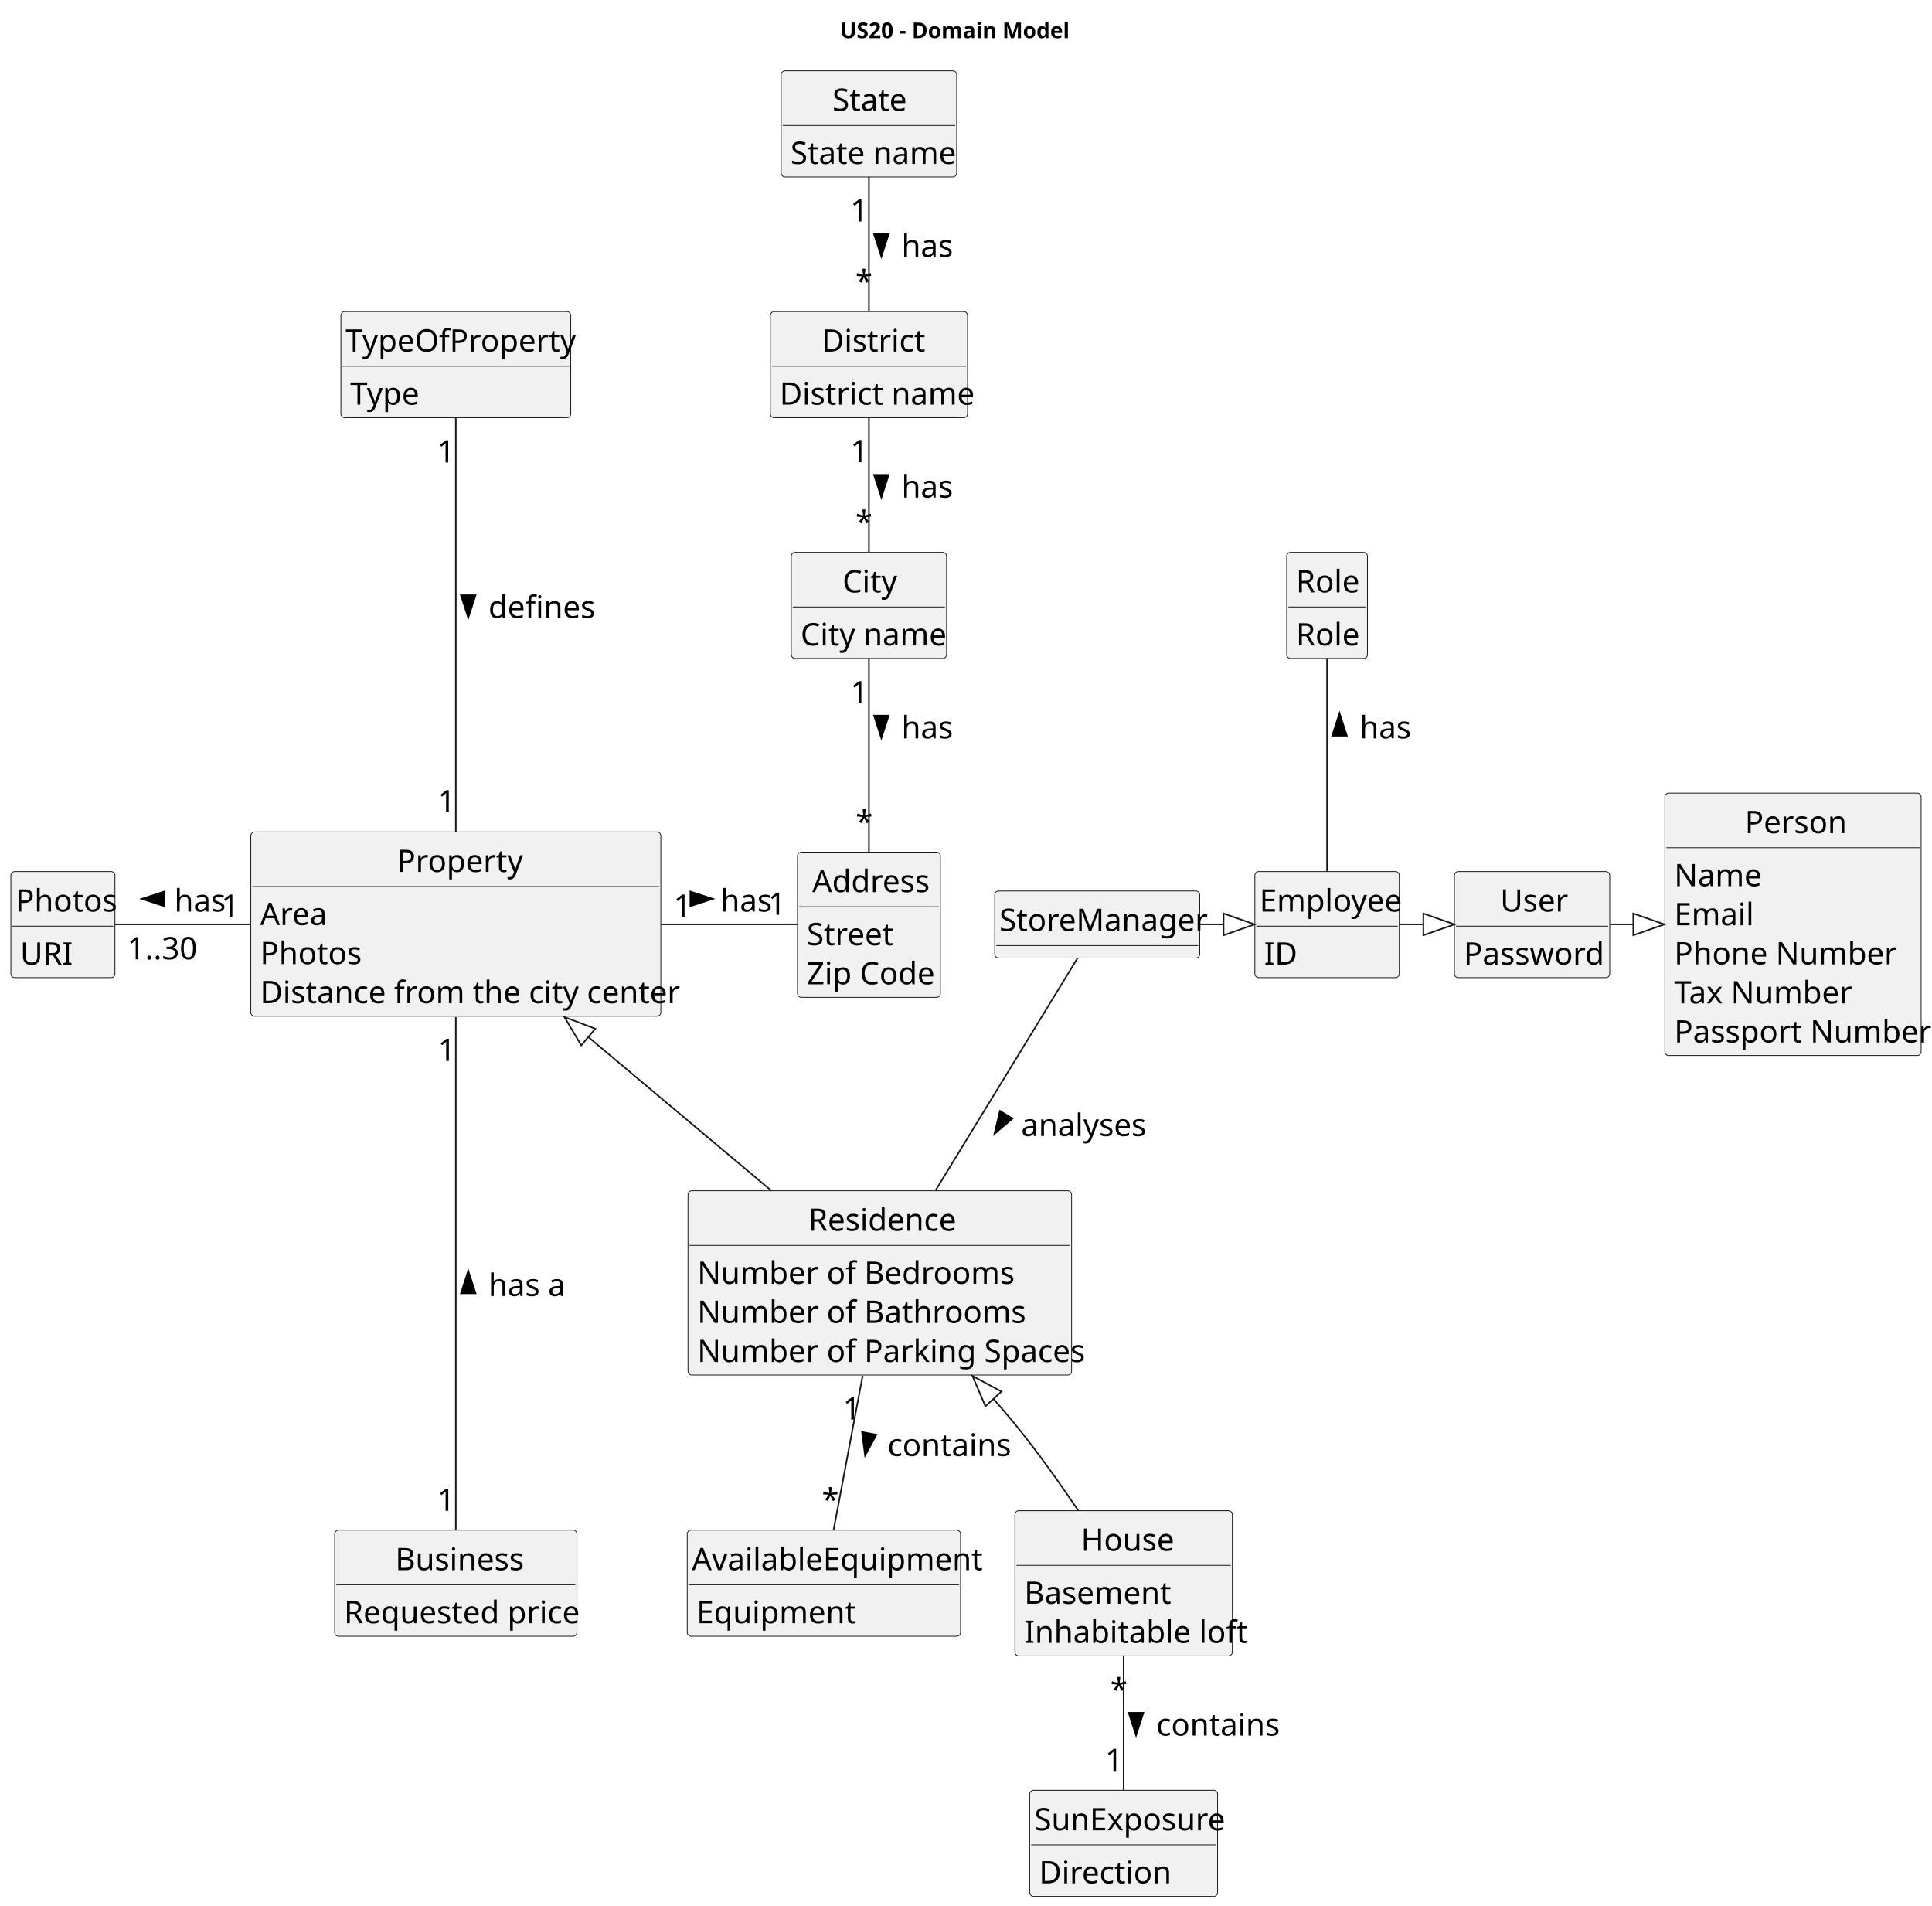
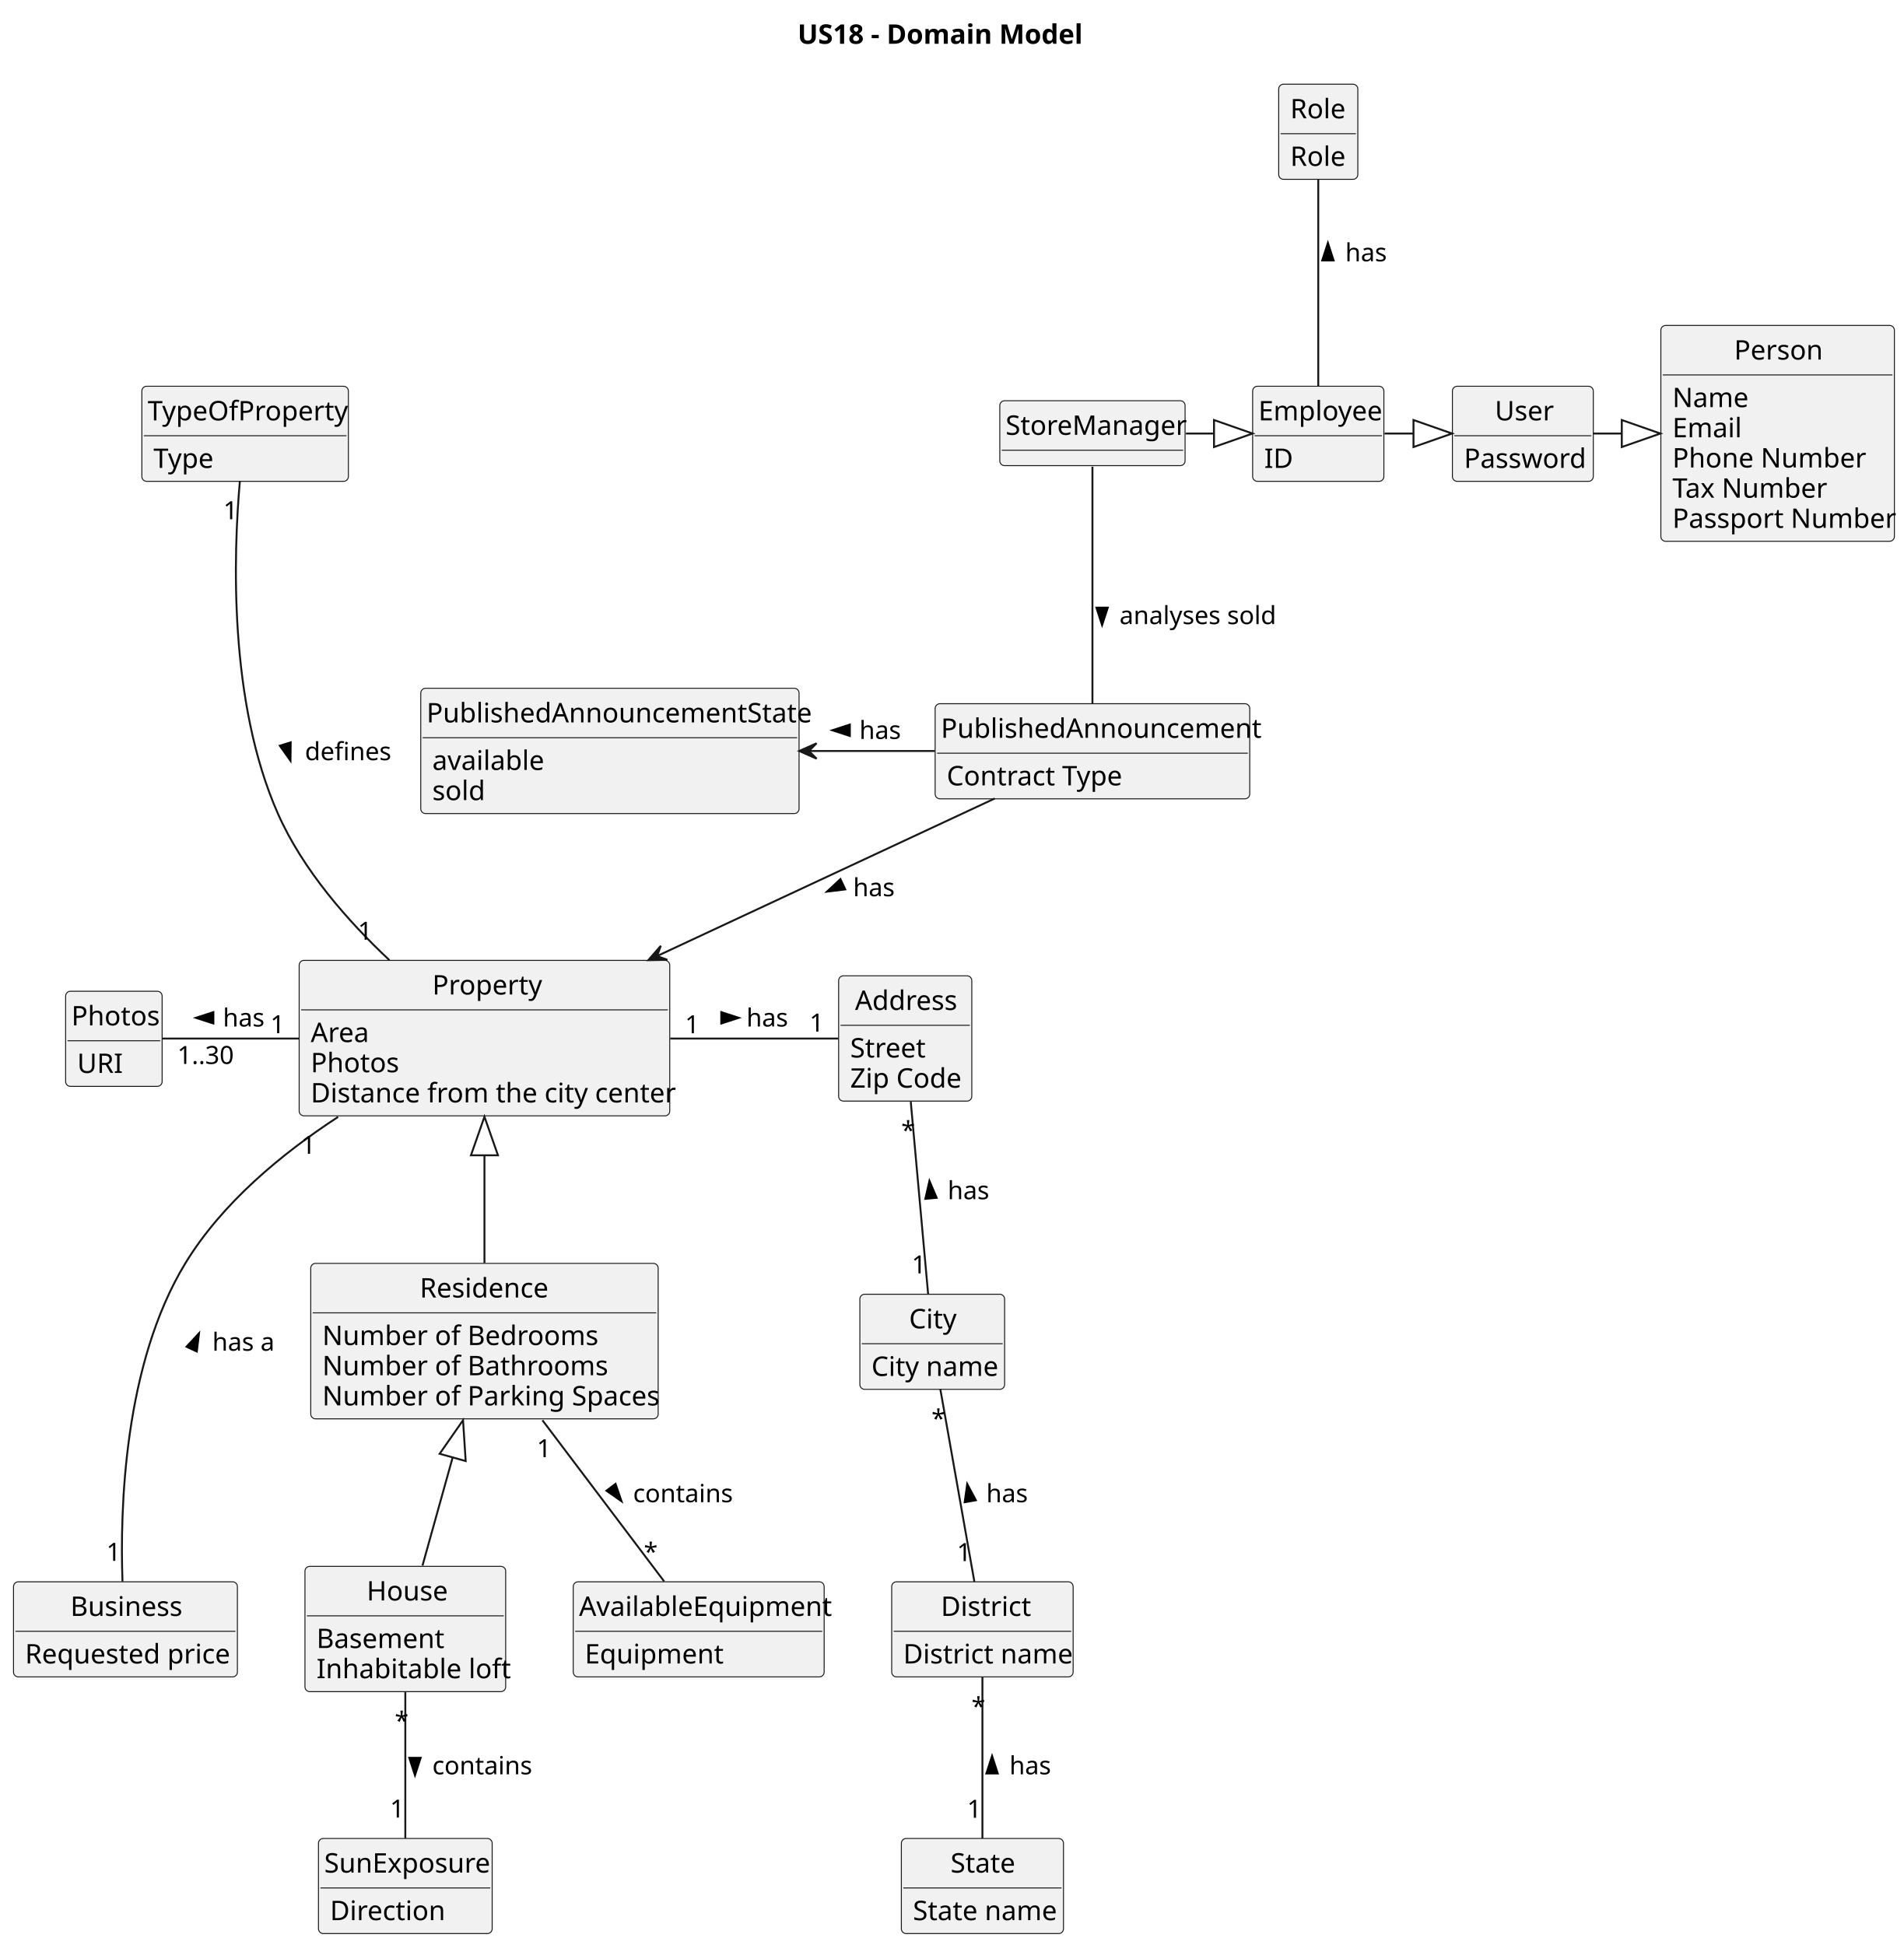
- <svg xmlns="http://www.w3.org/2000/svg" contentStyleType="text/css" height="1227px" preserveAspectRatio="none" style="width:1244px;height:1227px;background:#FFFFFF;" version="1.1" viewBox="0 0 1244 1227" width="1244px" zoomAndPan="magnify">
+ <svg xmlns="http://www.w3.org/2000/svg" contentStyleType="text/css" height="514.08px" preserveAspectRatio="none" style="width:503px;height:514px;background:#FFFFFF;" version="1.1" viewBox="0 0 503 514" width="503.88px" zoomAndPan="magnify">
  <defs />
  <g>
-     <text fill="#000000" font-family="sans-serif" font-size="14" font-weight="bold" lengthAdjust="spacing" textLength="148" x="541" y="24.533">US20 - Domain Model</text>
+     <text fill="#000000" font-family="sans-serif" font-size="7.14" font-weight="bold" lengthAdjust="spacing" textLength="75.48" x="210.757" y="11.564">US18 - Domain Model</text>
    <g id="elem_Employee">
-       <rect codeLine="13" fill="#F1F1F1" height="68.312" id="Employee" rx="2.5" ry="2.5" style="stroke:#181818;stroke-width:0.5;" width="93" x="808" y="561.109" />
-       <text fill="#000000" font-family="sans-serif" font-size="20" lengthAdjust="spacing" textLength="87" x="811" y="586.871">Employee</text>
-       <line style="stroke:#181818;stroke-width:0.5;" x1="809" x2="900" y1="596.266" y2="596.266" />
-       <text fill="#000000" font-family="sans-serif" font-size="20" lengthAdjust="spacing" textLength="20" x="814" y="621.027">ID</text>
+       <rect codeLine="13" fill="#F1F1F1" height="25.133" id="Employee" rx="1.275" ry="1.275" style="stroke:#181818;stroke-width:0.255;" width="34.68" x="330.99" y="102.072" />
+       <text fill="#000000" font-family="sans-serif" font-size="7.14" lengthAdjust="spacing" textLength="31.62" x="332.52" y="111.085">Employee</text>
+       <line style="stroke:#181818;stroke-width:0.255;" x1="331.5" x2="365.16" y1="115.148" y2="115.148" />
+       <text fill="#000000" font-family="sans-serif" font-size="7.14" lengthAdjust="spacing" textLength="6.63" x="334.05" y="123.652">ID</text>
    </g>
    <g id="elem_Role">
-       <rect codeLine="17" fill="#F1F1F1" height="68.312" id="Role" rx="2.5" ry="2.5" style="stroke:#181818;stroke-width:0.5;" width="52" x="828.5" y="355.609" />
-       <text fill="#000000" font-family="sans-serif" font-size="20" lengthAdjust="spacing" textLength="40" x="834.5" y="381.371">Role</text>
-       <line style="stroke:#181818;stroke-width:0.5;" x1="829.5" x2="879.5" y1="390.766" y2="390.766" />
-       <text fill="#000000" font-family="sans-serif" font-size="20" lengthAdjust="spacing" textLength="40" x="834.5" y="415.527">Role</text>
+       <rect codeLine="17" fill="#F1F1F1" height="25.133" id="Role" rx="1.275" ry="1.275" style="stroke:#181818;stroke-width:0.255;" width="20.91" x="337.875" y="22.257" />
+       <text fill="#000000" font-family="sans-serif" font-size="7.14" lengthAdjust="spacing" textLength="14.79" x="340.935" y="31.27">Role</text>
+       <line style="stroke:#181818;stroke-width:0.255;" x1="338.385" x2="358.275" y1="35.333" y2="35.333" />
+       <text fill="#000000" font-family="sans-serif" font-size="7.14" lengthAdjust="spacing" textLength="14.79" x="340.935" y="43.837">Role</text>
    </g>
    <g id="elem_StoreManager">
-       <rect codeLine="21" fill="#F1F1F1" height="43.156" id="StoreManager" rx="2.5" ry="2.5" style="stroke:#181818;stroke-width:0.5;" width="132" x="640.5" y="573.609" />
-       <text fill="#000000" font-family="sans-serif" font-size="20" lengthAdjust="spacing" textLength="126" x="643.5" y="599.371">StoreManager</text>
-       <line style="stroke:#181818;stroke-width:0.5;" x1="641.5" x2="771.5" y1="608.766" y2="608.766" />
+       <rect codeLine="21" fill="#F1F1F1" height="17.157" id="StoreManager" rx="1.275" ry="1.275" style="stroke:#181818;stroke-width:0.255;" width="48.96" x="264.18" y="105.897" />
+       <text fill="#000000" font-family="sans-serif" font-size="7.14" lengthAdjust="spacing" textLength="45.9" x="265.71" y="114.91">StoreManager</text>
+       <line style="stroke:#181818;stroke-width:0.255;" x1="264.69" x2="312.63" y1="118.973" y2="118.973" />
    </g>
    <g id="elem_Residence">
-       <rect codeLine="25" fill="#F1F1F1" height="118.625" id="Residence" rx="2.5" ry="2.5" style="stroke:#181818;stroke-width:0.5;" width="247" x="443" y="766.609" />
-       <text fill="#000000" font-family="sans-serif" font-size="20" lengthAdjust="spacing" textLength="92" x="520.5" y="792.371">Residence</text>
-       <line style="stroke:#181818;stroke-width:0.5;" x1="444" x2="689" y1="801.766" y2="801.766" />
-       <text fill="#000000" font-family="sans-serif" font-size="20" lengthAdjust="spacing" textLength="187" x="449" y="826.527">Number of Bedrooms</text>
-       <text fill="#000000" font-family="sans-serif" font-size="20" lengthAdjust="spacing" textLength="192" x="449" y="851.684">Number of Bathrooms</text>
-       <text fill="#000000" font-family="sans-serif" font-size="20" lengthAdjust="spacing" textLength="235" x="449" y="876.84">Number of Parking Spaces</text>
+       <rect codeLine="25" fill="#F1F1F1" height="41.087" id="Residence" rx="1.275" ry="1.275" style="stroke:#181818;stroke-width:0.255;" width="91.8" x="82.11" y="333.867" />
+       <text fill="#000000" font-family="sans-serif" font-size="7.14" lengthAdjust="spacing" textLength="34.17" x="110.925" y="342.88">Residence</text>
+       <line style="stroke:#181818;stroke-width:0.255;" x1="82.62" x2="173.4" y1="346.943" y2="346.943" />
+       <text fill="#000000" font-family="sans-serif" font-size="7.14" lengthAdjust="spacing" textLength="67.83" x="85.17" y="355.447">Number of Bedrooms</text>
+       <text fill="#000000" font-family="sans-serif" font-size="7.14" lengthAdjust="spacing" textLength="69.87" x="85.17" y="363.424">Number of Bathrooms</text>
+       <text fill="#000000" font-family="sans-serif" font-size="7.14" lengthAdjust="spacing" textLength="85.68" x="85.17" y="371.401">Number of Parking Spaces</text>
+     </g>
+     <g id="elem_PublishedAnnouncementState">
+       <rect codeLine="31" fill="#F1F1F1" height="33.11" id="PublishedAnnouncementState" rx="1.275" ry="1.275" style="stroke:#181818;stroke-width:0.255;" width="99.96" x="111.18" y="181.887" />
+       <text fill="#000000" font-family="sans-serif" font-size="7.14" lengthAdjust="spacing" textLength="96.9" x="112.71" y="190.9">PublishedAnnouncementState</text>
+       <line style="stroke:#181818;stroke-width:0.255;" x1="111.69" x2="210.63" y1="194.963" y2="194.963" />
+       <text fill="#000000" font-family="sans-serif" font-size="7.14" lengthAdjust="spacing" textLength="28.56" x="114.24" y="203.467">available</text>
+       <text fill="#000000" font-family="sans-serif" font-size="7.14" lengthAdjust="spacing" textLength="13.26" x="114.24" y="211.444">sold</text>
    </g>
    <g id="elem_Property">
-       <rect codeLine="31" fill="#F1F1F1" height="118.625" id="Property" rx="2.5" ry="2.5" style="stroke:#181818;stroke-width:0.5;" width="264" x="161.5" y="535.609" />
-       <text fill="#000000" font-family="sans-serif" font-size="20" lengthAdjust="spacing" textLength="76" x="255.5" y="561.371">Property</text>
-       <line style="stroke:#181818;stroke-width:0.5;" x1="162.5" x2="424.5" y1="570.766" y2="570.766" />
-       <text fill="#000000" font-family="sans-serif" font-size="20" lengthAdjust="spacing" textLength="42" x="167.5" y="595.527">Area</text>
-       <text fill="#000000" font-family="sans-serif" font-size="20" lengthAdjust="spacing" textLength="61" x="167.5" y="620.684">Photos</text>
-       <text fill="#000000" font-family="sans-serif" font-size="20" lengthAdjust="spacing" textLength="252" x="167.5" y="645.84">Distance from the city center</text>
+       <rect codeLine="36" fill="#F1F1F1" height="41.087" id="Property" rx="1.275" ry="1.275" style="stroke:#181818;stroke-width:0.255;" width="97.92" x="79.05" y="253.797" />
+       <text fill="#000000" font-family="sans-serif" font-size="7.14" lengthAdjust="spacing" textLength="27.54" x="114.24" y="262.81">Property</text>
+       <line style="stroke:#181818;stroke-width:0.255;" x1="79.56" x2="176.46" y1="266.873" y2="266.873" />
+       <text fill="#000000" font-family="sans-serif" font-size="7.14" lengthAdjust="spacing" textLength="15.3" x="82.11" y="275.377">Area</text>
+       <text fill="#000000" font-family="sans-serif" font-size="7.14" lengthAdjust="spacing" textLength="22.44" x="82.11" y="283.354">Photos</text>
+       <text fill="#000000" font-family="sans-serif" font-size="7.14" lengthAdjust="spacing" textLength="91.8" x="82.11" y="291.33">Distance from the city center</text>
    </g>
    <g id="elem_TypeOfProperty">
-       <rect codeLine="37" fill="#F1F1F1" height="68.312" id="TypeOfProperty" rx="2.5" ry="2.5" style="stroke:#181818;stroke-width:0.5;" width="148" x="219.5" y="200.609" />
-       <text fill="#000000" font-family="sans-serif" font-size="20" lengthAdjust="spacing" textLength="142" x="222.5" y="226.371">TypeOfProperty</text>
-       <line style="stroke:#181818;stroke-width:0.5;" x1="220.5" x2="366.5" y1="235.766" y2="235.766" />
-       <text fill="#000000" font-family="sans-serif" font-size="20" lengthAdjust="spacing" textLength="44" x="225.5" y="260.527">Type</text>
+       <rect codeLine="42" fill="#F1F1F1" height="25.133" id="TypeOfProperty" rx="1.275" ry="1.275" style="stroke:#181818;stroke-width:0.255;" width="54.57" x="37.485" y="102.072" />
+       <text fill="#000000" font-family="sans-serif" font-size="7.14" lengthAdjust="spacing" textLength="51.51" x="39.015" y="111.085">TypeOfProperty</text>
+       <line style="stroke:#181818;stroke-width:0.255;" x1="37.995" x2="91.545" y1="115.148" y2="115.148" />
+       <text fill="#000000" font-family="sans-serif" font-size="7.14" lengthAdjust="spacing" textLength="16.32" x="40.545" y="123.652">Type</text>
    </g>
    <g id="elem_Photos">
-       <rect codeLine="41" fill="#F1F1F1" height="68.312" id="Photos" rx="2.5" ry="2.5" style="stroke:#181818;stroke-width:0.5;" width="67" x="7" y="561.109" />
-       <text fill="#000000" font-family="sans-serif" font-size="20" lengthAdjust="spacing" textLength="61" x="10" y="586.871">Photos</text>
-       <line style="stroke:#181818;stroke-width:0.5;" x1="8" x2="73" y1="596.266" y2="596.266" />
-       <text fill="#000000" font-family="sans-serif" font-size="20" lengthAdjust="spacing" textLength="33" x="13" y="621.027">URI</text>
+       <rect codeLine="46" fill="#F1F1F1" height="25.133" id="Photos" rx="1.275" ry="1.275" style="stroke:#181818;stroke-width:0.255;" width="25.5" x="17.34" y="261.957" />
+       <text fill="#000000" font-family="sans-serif" font-size="7.14" lengthAdjust="spacing" textLength="22.44" x="18.87" y="270.97">Photos</text>
+       <line style="stroke:#181818;stroke-width:0.255;" x1="17.85" x2="42.33" y1="275.033" y2="275.033" />
+       <text fill="#000000" font-family="sans-serif" font-size="7.14" lengthAdjust="spacing" textLength="11.22" x="20.4" y="283.537">URI</text>
    </g>
    <g id="elem_House">
-       <rect codeLine="45" fill="#F1F1F1" height="93.469" id="House" rx="2.5" ry="2.5" style="stroke:#181818;stroke-width:0.5;" width="140" x="653.5" y="972.609" />
-       <text fill="#000000" font-family="sans-serif" font-size="20" lengthAdjust="spacing" textLength="55" x="696" y="998.371">House</text>
-       <line style="stroke:#181818;stroke-width:0.5;" x1="654.5" x2="792.5" y1="1007.766" y2="1007.766" />
-       <text fill="#000000" font-family="sans-serif" font-size="20" lengthAdjust="spacing" textLength="88" x="659.5" y="1032.527">Basement</text>
-       <text fill="#000000" font-family="sans-serif" font-size="20" lengthAdjust="spacing" textLength="128" x="659.5" y="1057.684">Inhabitable loft</text>
+       <rect codeLine="50" fill="#F1F1F1" height="33.11" id="House" rx="1.275" ry="1.275" style="stroke:#181818;stroke-width:0.255;" width="53.04" x="80.58" y="413.937" />
+       <text fill="#000000" font-family="sans-serif" font-size="7.14" lengthAdjust="spacing" textLength="20.4" x="96.9" y="422.95">House</text>
+       <line style="stroke:#181818;stroke-width:0.255;" x1="81.09" x2="133.11" y1="427.013" y2="427.013" />
+       <text fill="#000000" font-family="sans-serif" font-size="7.14" lengthAdjust="spacing" textLength="32.13" x="83.64" y="435.517">Basement</text>
+       <text fill="#000000" font-family="sans-serif" font-size="7.14" lengthAdjust="spacing" textLength="46.92" x="83.64" y="443.494">Inhabitable loft</text>
    </g>
    <g id="elem_SunExposure">
-       <rect codeLine="50" fill="#F1F1F1" height="68.312" id="SunExposure" rx="2.5" ry="2.5" style="stroke:#181818;stroke-width:0.5;" width="121" x="663" y="1152.609" />
-       <text fill="#000000" font-family="sans-serif" font-size="20" lengthAdjust="spacing" textLength="115" x="666" y="1178.371">SunExposure</text>
-       <line style="stroke:#181818;stroke-width:0.5;" x1="664" x2="783" y1="1187.766" y2="1187.766" />
-       <text fill="#000000" font-family="sans-serif" font-size="20" lengthAdjust="spacing" textLength="77" x="669" y="1212.527">Direction</text>
+       <rect codeLine="55" fill="#F1F1F1" height="25.133" id="SunExposure" rx="1.275" ry="1.275" style="stroke:#181818;stroke-width:0.255;" width="45.9" x="84.15" y="485.847" />
+       <text fill="#000000" font-family="sans-serif" font-size="7.14" lengthAdjust="spacing" textLength="42.84" x="85.68" y="494.86">SunExposure</text>
+       <line style="stroke:#181818;stroke-width:0.255;" x1="84.66" x2="129.54" y1="498.923" y2="498.923" />
+       <text fill="#000000" font-family="sans-serif" font-size="7.14" lengthAdjust="spacing" textLength="28.56" x="87.21" y="507.427">Direction</text>
    </g>
    <g id="elem_AvailableEquipment">
-       <rect codeLine="54" fill="#F1F1F1" height="68.312" id="AvailableEquipment" rx="2.5" ry="2.5" style="stroke:#181818;stroke-width:0.5;" width="176" x="442.5" y="985.109" />
-       <text fill="#000000" font-family="sans-serif" font-size="20" lengthAdjust="spacing" textLength="170" x="445.5" y="1010.871">AvailableEquipment</text>
-       <line style="stroke:#181818;stroke-width:0.5;" x1="443.5" x2="617.5" y1="1020.266" y2="1020.266" />
-       <text fill="#000000" font-family="sans-serif" font-size="20" lengthAdjust="spacing" textLength="92" x="448.5" y="1045.027">Equipment</text>
+       <rect codeLine="59" fill="#F1F1F1" height="25.133" id="AvailableEquipment" rx="1.275" ry="1.275" style="stroke:#181818;stroke-width:0.255;" width="66.3" x="151.47" y="418.017" />
+       <text fill="#000000" font-family="sans-serif" font-size="7.14" lengthAdjust="spacing" textLength="63.24" x="153" y="427.03">AvailableEquipment</text>
+       <line style="stroke:#181818;stroke-width:0.255;" x1="151.98" x2="217.26" y1="431.093" y2="431.093" />
+       <text fill="#000000" font-family="sans-serif" font-size="7.14" lengthAdjust="spacing" textLength="34.17" x="154.53" y="439.597">Equipment</text>
    </g>
    <g id="elem_User">
-       <rect codeLine="58" fill="#F1F1F1" height="68.312" id="User" rx="2.5" ry="2.5" style="stroke:#181818;stroke-width:0.5;" width="100" x="936.5" y="561.109" />
-       <text fill="#000000" font-family="sans-serif" font-size="20" lengthAdjust="spacing" textLength="41" x="966" y="586.871">User</text>
-       <line style="stroke:#181818;stroke-width:0.5;" x1="937.5" x2="1035.5" y1="596.266" y2="596.266" />
-       <text fill="#000000" font-family="sans-serif" font-size="20" lengthAdjust="spacing" textLength="88" x="942.5" y="621.027">Password</text>
+       <rect codeLine="63" fill="#F1F1F1" height="25.133" id="User" rx="1.275" ry="1.275" style="stroke:#181818;stroke-width:0.255;" width="37.23" x="383.775" y="102.072" />
+       <text fill="#000000" font-family="sans-serif" font-size="7.14" lengthAdjust="spacing" textLength="14.79" x="394.995" y="111.085">User</text>
+       <line style="stroke:#181818;stroke-width:0.255;" x1="384.285" x2="420.495" y1="115.148" y2="115.148" />
+       <text fill="#000000" font-family="sans-serif" font-size="7.14" lengthAdjust="spacing" textLength="31.11" x="386.835" y="123.652">Password</text>
    </g>
    <g id="elem_Person">
-       <rect codeLine="62" fill="#F1F1F1" height="168.938" id="Person" rx="2.5" ry="2.5" style="stroke:#181818;stroke-width:0.5;" width="165" x="1072" y="510.609" />
-       <text fill="#000000" font-family="sans-serif" font-size="20" lengthAdjust="spacing" textLength="62" x="1123.5" y="536.371">Person</text>
-       <line style="stroke:#181818;stroke-width:0.5;" x1="1073" x2="1236" y1="545.766" y2="545.766" />
-       <text fill="#000000" font-family="sans-serif" font-size="20" lengthAdjust="spacing" textLength="51" x="1078" y="570.527">Name</text>
-       <text fill="#000000" font-family="sans-serif" font-size="20" lengthAdjust="spacing" textLength="48" x="1078" y="595.684">Email</text>
-       <text fill="#000000" font-family="sans-serif" font-size="20" lengthAdjust="spacing" textLength="129" x="1078" y="620.84">Phone Number</text>
-       <text fill="#000000" font-family="sans-serif" font-size="20" lengthAdjust="spacing" textLength="106" x="1078" y="645.996">Tax Number</text>
-       <text fill="#000000" font-family="sans-serif" font-size="20" lengthAdjust="spacing" textLength="153" x="1078" y="671.152">Passport Number</text>
+       <rect codeLine="67" fill="#F1F1F1" height="57.04" id="Person" rx="1.275" ry="1.275" style="stroke:#181818;stroke-width:0.255;" width="61.71" x="438.855" y="86.007" />
+       <text fill="#000000" font-family="sans-serif" font-size="7.14" lengthAdjust="spacing" textLength="22.95" x="458.235" y="95.02">Person</text>
+       <line style="stroke:#181818;stroke-width:0.255;" x1="439.365" x2="500.055" y1="99.083" y2="99.083" />
+       <text fill="#000000" font-family="sans-serif" font-size="7.14" lengthAdjust="spacing" textLength="18.36" x="441.915" y="107.587">Name</text>
+       <text fill="#000000" font-family="sans-serif" font-size="7.14" lengthAdjust="spacing" textLength="17.34" x="441.915" y="115.564">Email</text>
+       <text fill="#000000" font-family="sans-serif" font-size="7.14" lengthAdjust="spacing" textLength="47.94" x="441.915" y="123.54">Phone Number</text>
+       <text fill="#000000" font-family="sans-serif" font-size="7.14" lengthAdjust="spacing" textLength="38.76" x="441.915" y="131.517">Tax Number</text>
+       <text fill="#000000" font-family="sans-serif" font-size="7.14" lengthAdjust="spacing" textLength="55.59" x="441.915" y="139.494">Passport Number</text>
    </g>
    <g id="elem_Address">
-       <rect codeLine="70" fill="#F1F1F1" height="93.469" id="Address" rx="2.5" ry="2.5" style="stroke:#181818;stroke-width:0.5;" width="92" x="513.5" y="548.609" />
-       <text fill="#000000" font-family="sans-serif" font-size="20" lengthAdjust="spacing" textLength="73" x="523" y="574.371">Address</text>
-       <line style="stroke:#181818;stroke-width:0.5;" x1="514.5" x2="604.5" y1="583.766" y2="583.766" />
-       <text fill="#000000" font-family="sans-serif" font-size="20" lengthAdjust="spacing" textLength="54" x="519.5" y="608.527">Street</text>
-       <text fill="#000000" font-family="sans-serif" font-size="20" lengthAdjust="spacing" textLength="80" x="519.5" y="633.684">Zip Code</text>
+       <rect codeLine="75" fill="#F1F1F1" height="33.11" id="Address" rx="1.275" ry="1.275" style="stroke:#181818;stroke-width:0.255;" width="35.19" x="221.595" y="257.877" />
+       <text fill="#000000" font-family="sans-serif" font-size="7.14" lengthAdjust="spacing" textLength="26.52" x="225.93" y="266.89">Address</text>
+       <line style="stroke:#181818;stroke-width:0.255;" x1="222.105" x2="256.275" y1="270.953" y2="270.953" />
+       <text fill="#000000" font-family="sans-serif" font-size="7.14" lengthAdjust="spacing" textLength="19.38" x="224.655" y="279.457">Street</text>
+       <text fill="#000000" font-family="sans-serif" font-size="7.14" lengthAdjust="spacing" textLength="29.07" x="224.655" y="287.434">Zip Code</text>
    </g>
    <g id="elem_City">
-       <rect codeLine="75" fill="#F1F1F1" height="68.312" id="City" rx="2.5" ry="2.5" style="stroke:#181818;stroke-width:0.5;" width="100" x="509.5" y="355.609" />
-       <text fill="#000000" font-family="sans-serif" font-size="20" lengthAdjust="spacing" textLength="34" x="542.5" y="381.371">City</text>
-       <line style="stroke:#181818;stroke-width:0.5;" x1="510.5" x2="608.5" y1="390.766" y2="390.766" />
-       <text fill="#000000" font-family="sans-serif" font-size="20" lengthAdjust="spacing" textLength="88" x="515.5" y="415.527">City name</text>
+       <rect codeLine="80" fill="#F1F1F1" height="25.133" id="City" rx="1.275" ry="1.275" style="stroke:#181818;stroke-width:0.255;" width="38.25" x="227.205" y="342.027" />
+       <text fill="#000000" font-family="sans-serif" font-size="7.14" lengthAdjust="spacing" textLength="12.24" x="240.21" y="351.04">City</text>
+       <line style="stroke:#181818;stroke-width:0.255;" x1="227.715" x2="264.945" y1="355.103" y2="355.103" />
+       <text fill="#000000" font-family="sans-serif" font-size="7.14" lengthAdjust="spacing" textLength="32.13" x="230.265" y="363.607">City name</text>
    </g>
    <g id="elem_District">
-       <rect codeLine="79" fill="#F1F1F1" height="68.312" id="District" rx="2.5" ry="2.5" style="stroke:#181818;stroke-width:0.5;" width="127" x="496" y="200.609" />
-       <text fill="#000000" font-family="sans-serif" font-size="20" lengthAdjust="spacing" textLength="61" x="529" y="226.371">District</text>
-       <line style="stroke:#181818;stroke-width:0.5;" x1="497" x2="622" y1="235.766" y2="235.766" />
-       <text fill="#000000" font-family="sans-serif" font-size="20" lengthAdjust="spacing" textLength="115" x="502" y="260.527">District name</text>
+       <rect codeLine="84" fill="#F1F1F1" height="25.133" id="District" rx="1.275" ry="1.275" style="stroke:#181818;stroke-width:0.255;" width="47.94" x="235.62" y="418.017" />
+       <text fill="#000000" font-family="sans-serif" font-size="7.14" lengthAdjust="spacing" textLength="21.93" x="248.625" y="427.03">District</text>
+       <line style="stroke:#181818;stroke-width:0.255;" x1="236.13" x2="283.05" y1="431.093" y2="431.093" />
+       <text fill="#000000" font-family="sans-serif" font-size="7.14" lengthAdjust="spacing" textLength="41.82" x="238.68" y="439.597">District name</text>
    </g>
    <g id="elem_State">
-       <rect codeLine="83" fill="#F1F1F1" height="68.312" id="State" rx="2.5" ry="2.5" style="stroke:#181818;stroke-width:0.5;" width="113" x="503" y="45.609" />
-       <text fill="#000000" font-family="sans-serif" font-size="20" lengthAdjust="spacing" textLength="47" x="536" y="71.371">State</text>
-       <line style="stroke:#181818;stroke-width:0.5;" x1="504" x2="615" y1="80.766" y2="80.766" />
-       <text fill="#000000" font-family="sans-serif" font-size="20" lengthAdjust="spacing" textLength="101" x="509" y="105.527">State name</text>
+       <rect codeLine="88" fill="#F1F1F1" height="25.133" id="State" rx="1.275" ry="1.275" style="stroke:#181818;stroke-width:0.255;" width="42.84" x="238.17" y="485.847" />
+       <text fill="#000000" font-family="sans-serif" font-size="7.14" lengthAdjust="spacing" textLength="16.83" x="251.175" y="494.86">State</text>
+       <line style="stroke:#181818;stroke-width:0.255;" x1="238.68" x2="280.5" y1="498.923" y2="498.923" />
+       <text fill="#000000" font-family="sans-serif" font-size="7.14" lengthAdjust="spacing" textLength="36.72" x="241.23" y="507.427">State name</text>
    </g>
    <g id="elem_Business">
-       <rect codeLine="87" fill="#F1F1F1" height="68.312" id="Business" rx="2.5" ry="2.5" style="stroke:#181818;stroke-width:0.5;" width="156" x="215.5" y="985.109" />
-       <text fill="#000000" font-family="sans-serif" font-size="20" lengthAdjust="spacing" textLength="78" x="254.5" y="1010.871">Business</text>
-       <line style="stroke:#181818;stroke-width:0.5;" x1="216.5" x2="370.5" y1="1020.266" y2="1020.266" />
-       <text fill="#000000" font-family="sans-serif" font-size="20" lengthAdjust="spacing" textLength="144" x="221.5" y="1045.027">Requested price</text>
+       <rect codeLine="92" fill="#F1F1F1" height="25.133" id="Business" rx="1.275" ry="1.275" style="stroke:#181818;stroke-width:0.255;" width="59.16" x="3.57" y="418.017" />
+       <text fill="#000000" font-family="sans-serif" font-size="7.14" lengthAdjust="spacing" textLength="29.07" x="18.615" y="427.03">Business</text>
+       <line style="stroke:#181818;stroke-width:0.255;" x1="4.08" x2="62.22" y1="431.093" y2="431.093" />
+       <text fill="#000000" font-family="sans-serif" font-size="7.14" lengthAdjust="spacing" textLength="53.04" x="6.63" y="439.597">Requested price</text>
+     </g>
+     <g id="elem_PublishedAnnouncement">
+       <rect codeLine="96" fill="#F1F1F1" height="25.133" id="PublishedAnnouncement" rx="1.275" ry="1.275" style="stroke:#181818;stroke-width:0.255;" width="83.13" x="247.095" y="185.967" />
+       <text fill="#000000" font-family="sans-serif" font-size="7.14" lengthAdjust="spacing" textLength="80.07" x="248.625" y="194.98">PublishedAnnouncement</text>
+       <line style="stroke:#181818;stroke-width:0.255;" x1="247.605" x2="329.715" y1="199.043" y2="199.043" />
+       <text fill="#000000" font-family="sans-serif" font-size="7.14" lengthAdjust="spacing" textLength="45.9" x="250.155" y="207.547">Contract Type</text>
    </g>
    <g id="link_StoreManager_Employee">
-       <path codeLine="92" d="M772.7,595.109 C777.73,595.109 782.76,595.109 787.8,595.109 " fill="none" id="StoreManager-to-Employee" style="stroke:#181818;stroke-width:1.0;" />
-       <polygon fill="none" points="787.85,588.109,807.85,595.109,787.85,602.109,787.85,588.109" style="stroke:#181818;stroke-width:1.0;" />
+       <path codeLine="100" d="M313.37,114.567 C315.797,114.567 318.23,114.567 320.663,114.567 " fill="none" id="StoreManager-to-Employee" style="stroke:#181818;stroke-width:0.51;" />
+       <polygon fill="none" points="320.785,110.997,330.985,114.567,320.785,118.137,320.785,110.997" style="stroke:#181818;stroke-width:0.51;" />
    </g>
    <g id="link_Role_Employee">
-       <path codeLine="93" d="M854.5,423.759 C854.5,461.599 854.5,523.139 854.5,560.979 " fill="none" id="Role-Employee" style="stroke:#181818;stroke-width:1.0;" />
-       <polygon fill="#000000" points="862.5,459.188,857.798,473.66,867.202,473.66,862.5,459.188" style="stroke:#000000;stroke-width:1.0;" />
-       <text fill="#000000" font-family="sans-serif" font-size="20" lengthAdjust="spacing" textLength="31" x="875.5" y="475.371">has</text>
+       <path codeLine="101" d="M348.33,47.4 C348.33,62.251 348.33,87.236 348.33,102.031 " fill="none" id="Role-Employee" style="stroke:#181818;stroke-width:0.51;" />
+       <polygon fill="#000000" points="350.88,64.21,349.381,68.823,352.379,68.823,350.88,64.21" style="stroke:#000000;stroke-width:0.51;" />
+       <text fill="#000000" font-family="sans-serif" font-size="6.63" lengthAdjust="spacing" textLength="10.71" x="355.47" y="69.059">has</text>
    </g>
    <g id="link_User_Person">
-       <path codeLine="94" d="M1036.7,595.109 C1041.62,595.109 1046.54,595.109 1051.46,595.109 " fill="none" id="User-to-Person" style="stroke:#181818;stroke-width:1.0;" />
-       <polygon fill="none" points="1051.67,588.109,1071.67,595.109,1051.67,602.109,1051.67,588.109" style="stroke:#181818;stroke-width:1.0;" />
+       <path codeLine="102" d="M421.061,114.567 C423.545,114.567 426.034,114.567 428.517,114.567 " fill="none" id="User-to-Person" style="stroke:#181818;stroke-width:0.51;" />
+       <polygon fill="none" points="428.533,110.997,438.733,114.567,428.533,118.137,428.533,110.997" style="stroke:#181818;stroke-width:0.51;" />
    </g>
    <g id="link_Employee_User">
-       <path codeLine="95" d="M901.16,595.109 C906.22,595.109 911.29,595.109 916.35,595.109 " fill="none" id="Employee-to-User" style="stroke:#181818;stroke-width:1.0;" />
-       <polygon fill="none" points="916.5,588.109,936.5,595.109,916.5,602.109,916.5,588.109" style="stroke:#181818;stroke-width:1.0;" />
-     </g>
-     <g id="link_District_City">
-       <path codeLine="97" d="M559.5,268.809 C559.5,294.469 559.5,329.829 559.5,355.479 " fill="none" id="District-City" style="stroke:#181818;stroke-width:1.0;" />
-       <polygon fill="#000000" points="567.5,320.188,572.202,305.715,562.798,305.715,567.5,320.188" style="stroke:#000000;stroke-width:1.0;" />
-       <text fill="#000000" font-family="sans-serif" font-size="20" lengthAdjust="spacing" textLength="31" x="580.5" y="320.371">has</text>
-       <text fill="#000000" font-family="sans-serif" font-size="20" lengthAdjust="spacing" textLength="11" x="547.555" y="297.584">1</text>
-       <text fill="#000000" font-family="sans-serif" font-size="20" lengthAdjust="spacing" textLength="8" x="550.812" y="343.213">*</text>
-     </g>
-     <g id="link_State_District">
-       <path codeLine="98" d="M559.5,113.809 C559.5,139.469 559.5,174.829 559.5,200.479 " fill="none" id="State-District" style="stroke:#181818;stroke-width:1.0;" />
-       <polygon fill="#000000" points="567.5,165.188,572.202,150.715,562.798,150.715,567.5,165.188" style="stroke:#000000;stroke-width:1.0;" />
-       <text fill="#000000" font-family="sans-serif" font-size="20" lengthAdjust="spacing" textLength="31" x="580.5" y="165.371">has</text>
-       <text fill="#000000" font-family="sans-serif" font-size="20" lengthAdjust="spacing" textLength="11" x="547.555" y="142.584">1</text>
-       <text fill="#000000" font-family="sans-serif" font-size="20" lengthAdjust="spacing" textLength="8" x="550.812" y="188.213">*</text>
-     </g>
-     <g id="link_City_Address">
-       <path codeLine="99" d="M559.5,423.759 C559.5,457.659 559.5,510.579 559.5,548.429 " fill="none" id="City-Address" style="stroke:#181818;stroke-width:1.0;" />
-       <polygon fill="#000000" points="567.5,475.188,572.202,460.715,562.798,460.715,567.5,475.188" style="stroke:#000000;stroke-width:1.0;" />
-       <text fill="#000000" font-family="sans-serif" font-size="20" lengthAdjust="spacing" textLength="31" x="580.5" y="475.371">has</text>
-       <text fill="#000000" font-family="sans-serif" font-size="20" lengthAdjust="spacing" textLength="11" x="547.52" y="452.817">1</text>
-       <text fill="#000000" font-family="sans-serif" font-size="20" lengthAdjust="spacing" textLength="8" x="550.962" y="536.218">*</text>
+       <path codeLine="103" d="M365.859,114.567 C368.368,114.567 370.872,114.567 373.381,114.567 " fill="none" id="Employee-to-User" style="stroke:#181818;stroke-width:0.51;" />
+       <polygon fill="none" points="373.493,110.997,383.693,114.567,373.493,118.137,373.493,110.997" style="stroke:#181818;stroke-width:0.51;" />
+     </g>
+     <g id="link_City_District">
+       <path codeLine="105" d="M248.462,367.078 C250.935,381.067 254.995,404.007 257.463,417.986 " fill="none" id="City-District" style="stroke:#181818;stroke-width:0.51;" />
+       <polygon fill="#000000" points="255.576,392.179,254.903,396.983,257.855,396.461,255.576,392.179" style="stroke:#000000;stroke-width:0.51;" />
+       <text fill="#000000" font-family="sans-serif" font-size="6.63" lengthAdjust="spacing" textLength="10.71" x="260.61" y="396.989">has</text>
+       <text fill="#000000" font-family="sans-serif" font-size="6.63" lengthAdjust="spacing" textLength="2.55" x="246.131" y="377.228">*</text>
+       <text fill="#000000" font-family="sans-serif" font-size="6.63" lengthAdjust="spacing" textLength="3.57" x="252.842" y="412.539">1</text>
+     </g>
+     <g id="link_District_State">
+       <path codeLine="106" d="M259.59,443.119 C259.59,455.226 259.59,473.744 259.59,485.821 " fill="none" id="District-State" style="stroke:#181818;stroke-width:0.51;" />
+       <polygon fill="#000000" points="262.14,464.05,260.641,468.663,263.639,468.663,262.14,464.05" style="stroke:#000000;stroke-width:0.51;" />
+       <text fill="#000000" font-family="sans-serif" font-size="6.63" lengthAdjust="spacing" textLength="10.71" x="266.73" y="468.899">has</text>
+       <text fill="#000000" font-family="sans-serif" font-size="6.63" lengthAdjust="spacing" textLength="2.55" x="256.713" y="453.282">*</text>
+       <text fill="#000000" font-family="sans-serif" font-size="6.63" lengthAdjust="spacing" textLength="3.57" x="255.54" y="480.375">1</text>
+     </g>
+     <g id="link_Address_City">
+       <path codeLine="107" d="M240.654,291.149 C242.015,306.235 244.015,328.389 245.244,341.971 " fill="none" id="Address-City" style="stroke:#181818;stroke-width:0.51;" />
+       <polygon fill="#000000" points="245.591,312.08,244.513,316.81,247.498,316.54,245.591,312.08" style="stroke:#000000;stroke-width:0.51;" />
+       <text fill="#000000" font-family="sans-serif" font-size="6.63" lengthAdjust="spacing" textLength="10.71" x="250.41" y="316.919">has</text>
+       <text fill="#000000" font-family="sans-serif" font-size="6.63" lengthAdjust="spacing" textLength="2.55" x="238.14" y="301.044">*</text>
+       <text fill="#000000" font-family="sans-serif" font-size="6.63" lengthAdjust="spacing" textLength="3.57" x="240.902" y="336.517">1</text>
    </g>
    <g id="link_Property_Business">
-       <path codeLine="101" d="M293.5,654.789 C293.5,744.699 293.5,913.619 293.5,984.959 " fill="none" id="Property-Business" style="stroke:#181818;stroke-width:1.0;" />
-       <polygon fill="#000000" points="301.5,818.188,296.798,832.66,306.202,832.66,301.5,818.188" style="stroke:#000000;stroke-width:1.0;" />
-       <text fill="#000000" font-family="sans-serif" font-size="20" lengthAdjust="spacing" textLength="48" x="314.5" y="834.371">has a</text>
-       <text fill="#000000" font-family="sans-serif" font-size="20" lengthAdjust="spacing" textLength="11" x="281.933" y="683.022">1</text>
-       <text fill="#000000" font-family="sans-serif" font-size="20" lengthAdjust="spacing" textLength="11" x="281.555" y="972.69">1</text>
+       <path codeLine="109" d="M89.342,295.158 C74.429,304.883 58.66,317.929 48.96,333.867 C32.737,360.524 31.686,398.693 32.365,417.93 " fill="none" id="Property-Business" style="stroke:#181818;stroke-width:0.51;" />
+       <polygon fill="#000000" points="52.584,352.342,49.282,355.896,52.001,357.158,52.584,352.342" style="stroke:#000000;stroke-width:0.51;" />
+       <text fill="#000000" font-family="sans-serif" font-size="6.63" lengthAdjust="spacing" textLength="16.32" x="56.1" y="356.954">has a</text>
+       <text fill="#000000" font-family="sans-serif" font-size="6.63" lengthAdjust="spacing" textLength="3.57" x="79.577" y="304.914">1</text>
+       <text fill="#000000" font-family="sans-serif" font-size="6.63" lengthAdjust="spacing" textLength="3.57" x="28.104" y="412.468">1</text>
    </g>
    <g id="link_Residence_House">
-       <path codeLine="102" d="M639.69,900.639 C644.11,905.629 648.42,910.649 652.5,915.609 C667.22,933.499 682.03,954.339 694.3,972.539 " fill="none" id="Residence-backto-House" style="stroke:#181818;stroke-width:1.0;" />
-       <polygon fill="none" points="634.49,905.339,626.18,885.849,644.83,895.899,634.49,905.339" style="stroke:#181818;stroke-width:1.0;" />
+       <path codeLine="110" d="M119.57,385.285 C116.861,395.011 113.96,405.409 111.639,413.733 " fill="none" id="Residence-backto-House" style="stroke:#181818;stroke-width:0.51;" />
+       <polygon fill="none" points="116.173,384.183,122.349,375.32,123.048,386.106,116.173,384.183" style="stroke:#181818;stroke-width:0.51;" />
    </g>
    <g id="link_Property_Residence">
-       <path codeLine="103" d="M378.99,667.819 C416.88,699.599 460.88,736.509 496.73,766.589 " fill="none" id="Property-backto-Residence" style="stroke:#181818;stroke-width:1.0;" />
-       <polygon fill="none" points="374.27,672.999,363.45,654.789,383.27,662.279,374.27,672.999" style="stroke:#181818;stroke-width:1.0;" />
+       <path codeLine="111" d="M128.01,305.399 C128.01,314.9 128.01,325.141 128.01,333.76 " fill="none" id="Property-backto-Residence" style="stroke:#181818;stroke-width:0.51;" />
+       <polygon fill="none" points="124.44,305.312,128.01,295.112,131.58,305.312,124.44,305.312" style="stroke:#181818;stroke-width:0.51;" />
    </g>
    <g id="link_Photos_Property">
-       <path codeLine="104" d="M74.1,595.109 C97.01,595.109 129,595.109 161.47,595.109 " fill="none" id="Photos-Property" style="stroke:#181818;stroke-width:1.0;" />
-       <polygon fill="#000000" points="91.25,578.688,105.722,583.39,105.722,573.985,91.25,578.688" style="stroke:#000000;stroke-width:1.0;" />
-       <text fill="#000000" font-family="sans-serif" font-size="20" lengthAdjust="spacing" textLength="31" x="112.25" y="586.871">has</text>
-       <text fill="#000000" font-family="sans-serif" font-size="20" lengthAdjust="spacing" textLength="45" x="81.989" y="617.618">1..30</text>
-       <text fill="#000000" font-family="sans-serif" font-size="20" lengthAdjust="spacing" textLength="11" x="142.519" y="590.164">1</text>
+       <path codeLine="112" d="M42.891,274.452 C52.275,274.452 65.662,274.452 79.05,274.452 " fill="none" id="Photos-Property" style="stroke:#181818;stroke-width:0.51;" />
+       <polygon fill="#000000" points="51.765,268.975,56.378,270.474,56.378,267.476,51.765,268.975" style="stroke:#000000;stroke-width:0.51;" />
+       <text fill="#000000" font-family="sans-serif" font-size="6.63" lengthAdjust="spacing" textLength="10.71" x="58.905" y="271.274">has</text>
+       <text fill="#000000" font-family="sans-serif" font-size="6.63" lengthAdjust="spacing" textLength="14.79" x="46.867" y="281.169">1..30</text>
+       <text fill="#000000" font-family="sans-serif" font-size="6.63" lengthAdjust="spacing" textLength="3.57" x="71.436" y="273.049">1</text>
    </g>
    <g id="link_House_SunExposure">
-       <path codeLine="105" d="M723.5,1065.769 C723.5,1093.229 723.5,1127.559 723.5,1152.429 " fill="none" id="House-SunExposure" style="stroke:#181818;stroke-width:1.0;" />
-       <polygon fill="#000000" points="731.5,1117.188,736.202,1102.715,726.798,1102.715,731.5,1117.188" style="stroke:#000000;stroke-width:1.0;" />
-       <text fill="#000000" font-family="sans-serif" font-size="20" lengthAdjust="spacing" textLength="72" x="744.5" y="1117.371">contains</text>
-       <text fill="#000000" font-family="sans-serif" font-size="20" lengthAdjust="spacing" textLength="8" x="714.938" y="1094.829">*</text>
-       <text fill="#000000" font-family="sans-serif" font-size="20" lengthAdjust="spacing" textLength="11" x="711.555" y="1140.155">1</text>
+       <path codeLine="113" d="M107.1,447.194 C107.1,459.087 107.1,474.999 107.1,485.786 " fill="none" id="House-SunExposure" style="stroke:#181818;stroke-width:0.51;" />
+       <polygon fill="#000000" points="109.65,469.15,111.149,464.537,108.151,464.537,109.65,469.15" style="stroke:#000000;stroke-width:0.51;" />
+       <text fill="#000000" font-family="sans-serif" font-size="6.63" lengthAdjust="spacing" textLength="24.99" x="114.24" y="468.899">contains</text>
+       <text fill="#000000" font-family="sans-serif" font-size="6.63" lengthAdjust="spacing" textLength="2.55" x="104.307" y="457.086">*</text>
+       <text fill="#000000" font-family="sans-serif" font-size="6.63" lengthAdjust="spacing" textLength="3.57" x="103.05" y="480.33">1</text>
    </g>
    <g id="link_Property_Address">
-       <path codeLine="106" d="M425.72,595.109 C457.27,595.109 488.89,595.109 513.45,595.109 " fill="none" id="Property-Address" style="stroke:#181818;stroke-width:1.0;" />
-       <polygon fill="#000000" points="459,578.688,444.528,573.985,444.528,583.39,459,578.688" style="stroke:#000000;stroke-width:1.0;" />
-       <text fill="#000000" font-family="sans-serif" font-size="20" lengthAdjust="spacing" textLength="31" x="464" y="586.871">has</text>
-       <text fill="#000000" font-family="sans-serif" font-size="20" lengthAdjust="spacing" textLength="11" x="433.682" y="590.164">1</text>
-       <text fill="#000000" font-family="sans-serif" font-size="20" lengthAdjust="spacing" textLength="11" x="494.556" y="588.933">1</text>
+       <path codeLine="114" d="M177.097,274.452 C192.923,274.452 209.457,274.452 221.483,274.452 " fill="none" id="Property-Address" style="stroke:#181818;stroke-width:0.51;" />
+       <polygon fill="#000000" points="195.202,268.975,190.589,267.476,190.589,270.474,195.202,268.975" style="stroke:#000000;stroke-width:0.51;" />
+       <text fill="#000000" font-family="sans-serif" font-size="6.63" lengthAdjust="spacing" textLength="10.71" x="197.243" y="271.274">has</text>
+       <text fill="#000000" font-family="sans-serif" font-size="6.63" lengthAdjust="spacing" textLength="3.57" x="180.992" y="273.059">1</text>
+       <text fill="#000000" font-family="sans-serif" font-size="6.63" lengthAdjust="spacing" textLength="3.57" x="213.893" y="272.609">1</text>
    </g>
    <g id="link_Residence_AvailableEquipment">
-       <path codeLine="107" d="M555.45,885.709 C549.32,918.279 541.9,957.619 536.76,984.909 " fill="none" id="Residence-AvailableEquipment" style="stroke:#181818;stroke-width:1.0;" />
-       <polygon fill="#000000" points="557.019,937.049,564.319,923.698,555.077,921.957,557.019,937.049" style="stroke:#000000;stroke-width:1.0;" />
-       <text fill="#000000" font-family="sans-serif" font-size="20" lengthAdjust="spacing" textLength="72" x="571.5" y="937.371">contains</text>
-       <text fill="#000000" font-family="sans-serif" font-size="20" lengthAdjust="spacing" textLength="11" x="542.743" y="913.934">1</text>
-       <text fill="#000000" font-family="sans-serif" font-size="20" lengthAdjust="spacing" textLength="8" x="529.148" y="972.631">*</text>
+       <path codeLine="115" d="M143.33,375.32 C153.612,388.937 166.811,406.419 175.486,417.904 " fill="none" id="Residence-AvailableEquipment" style="stroke:#181818;stroke-width:0.51;" />
+       <polygon fill="#000000" points="164.227,396.725,162.643,392.141,160.251,393.947,164.227,396.725" style="stroke:#000000;stroke-width:0.51;" />
+       <text fill="#000000" font-family="sans-serif" font-size="6.63" lengthAdjust="spacing" textLength="24.99" x="167.28" y="396.989">contains</text>
+       <text fill="#000000" font-family="sans-serif" font-size="6.63" lengthAdjust="spacing" textLength="3.57" x="141.833" y="385.09">1</text>
+       <text fill="#000000" font-family="sans-serif" font-size="6.63" lengthAdjust="spacing" textLength="2.55" x="170.138" y="412.435">*</text>
+     </g>
+     <g id="link_PublishedAnnouncement_Property">
+       <path codeLine="116" d="M262.849,211.018 C238.864,222.207 202.608,239.129 173.726,252.608 " fill="none" id="PublishedAnnouncement-to-Property" style="stroke:#181818;stroke-width:0.51;" />
+       <polygon fill="#181818" points="171.309,253.736,176.331,253.642,173.62,252.657,174.605,249.945,171.309,253.736" style="stroke:#181818;stroke-width:0.51;" />
+       <polygon fill="#000000" points="218.519,235.629,223.333,235.036,222.066,232.32,218.519,235.629" style="stroke:#000000;stroke-width:0.51;" />
+       <text fill="#000000" font-family="sans-serif" font-size="6.63" lengthAdjust="spacing" textLength="10.71" x="225.42" y="236.849">has</text>
    </g>
    <g id="link_TypeOfProperty_Property">
-       <path codeLine="108" d="M293.5,268.689 C293.5,329.449 293.5,459.519 293.5,535.539 " fill="none" id="TypeOfProperty-Property" style="stroke:#181818;stroke-width:1.0;" />
-       <polygon fill="#000000" points="301.5,397.688,306.202,383.215,296.798,383.215,301.5,397.688" style="stroke:#000000;stroke-width:1.0;" />
-       <text fill="#000000" font-family="sans-serif" font-size="20" lengthAdjust="spacing" textLength="63" x="314.5" y="397.871">defines</text>
-       <text fill="#000000" font-family="sans-serif" font-size="20" lengthAdjust="spacing" textLength="11" x="281.52" y="297.734">1</text>
-       <text fill="#000000" font-family="sans-serif" font-size="20" lengthAdjust="spacing" textLength="11" x="281.864" y="522.999">1</text>
-     </g>
-     <g id="link_StoreManager_Residence">
-       <path codeLine="110" d="M693.83,616.839 C673.37,650.309 632.32,717.459 602.34,766.489 " fill="none" id="StoreManager-Residence" style="stroke:#181818;stroke-width:1.0;" />
-       <polygon fill="#000000" points="640.327,730.013,651.888,720.118,643.864,715.213,640.327,730.013" style="stroke:#000000;stroke-width:1.0;" />
-       <text fill="#000000" font-family="sans-serif" font-size="20" lengthAdjust="spacing" textLength="77" x="657.5" y="731.371">analyses</text>
+       <path codeLine="117" d="M63.388,127.077 C61.674,146.488 60.394,185.569 73.44,215.037 C80.014,229.888 91.907,243.418 102.918,253.761 " fill="none" id="TypeOfProperty-Property" style="stroke:#181818;stroke-width:0.51;" />
+       <polygon fill="#000000" points="76.75,201.029,76.806,196.179,73.945,197.072,76.75,201.029" style="stroke:#000000;stroke-width:0.51;" />
+       <text fill="#000000" font-family="sans-serif" font-size="6.63" lengthAdjust="spacing" textLength="20.91" x="80.58" y="200.894">defines</text>
+       <text fill="#000000" font-family="sans-serif" font-size="6.63" lengthAdjust="spacing" textLength="3.57" x="59.006" y="137.215">1</text>
+       <text fill="#000000" font-family="sans-serif" font-size="6.63" lengthAdjust="spacing" textLength="3.57" x="94.561" y="248.345">1</text>
+     </g>
+     <g id="link_StoreManager_PublishedAnnouncement">
+       <path codeLine="119" d="M288.66,123.329 C288.66,138.027 288.66,168.8 288.66,185.88 " fill="none" id="StoreManager-PublishedAnnouncement" style="stroke:#181818;stroke-width:0.51;" />
+       <polygon fill="#000000" points="291.21,165.19,292.709,160.577,289.711,160.577,291.21,165.19" style="stroke:#000000;stroke-width:0.51;" />
+       <text fill="#000000" font-family="sans-serif" font-size="6.63" lengthAdjust="spacing" textLength="40.8" x="295.8" y="164.939">analyses sold</text>
+     </g>
+     <g id="link_PublishedAnnouncementState_PublishedAnnouncement">
+       <path codeLine="121" d="M213.838,198.462 C224.9,198.462 236.421,198.462 247.013,198.462 " fill="none" id="PublishedAnnouncementState-backto-PublishedAnnouncement" style="stroke:#181818;stroke-width:0.51;" />
+       <polygon fill="#181818" points="211.186,198.462,215.776,200.502,213.736,198.462,215.776,196.422,211.186,198.462" style="stroke:#181818;stroke-width:0.51;" />
+       <polygon fill="#000000" points="219.938,192.985,224.55,194.484,224.55,191.486,219.938,192.985" style="stroke:#000000;stroke-width:0.51;" />
+       <text fill="#000000" font-family="sans-serif" font-size="6.63" lengthAdjust="spacing" textLength="10.71" x="227.077" y="195.284">has</text>
    </g>
  </g>
</svg>
